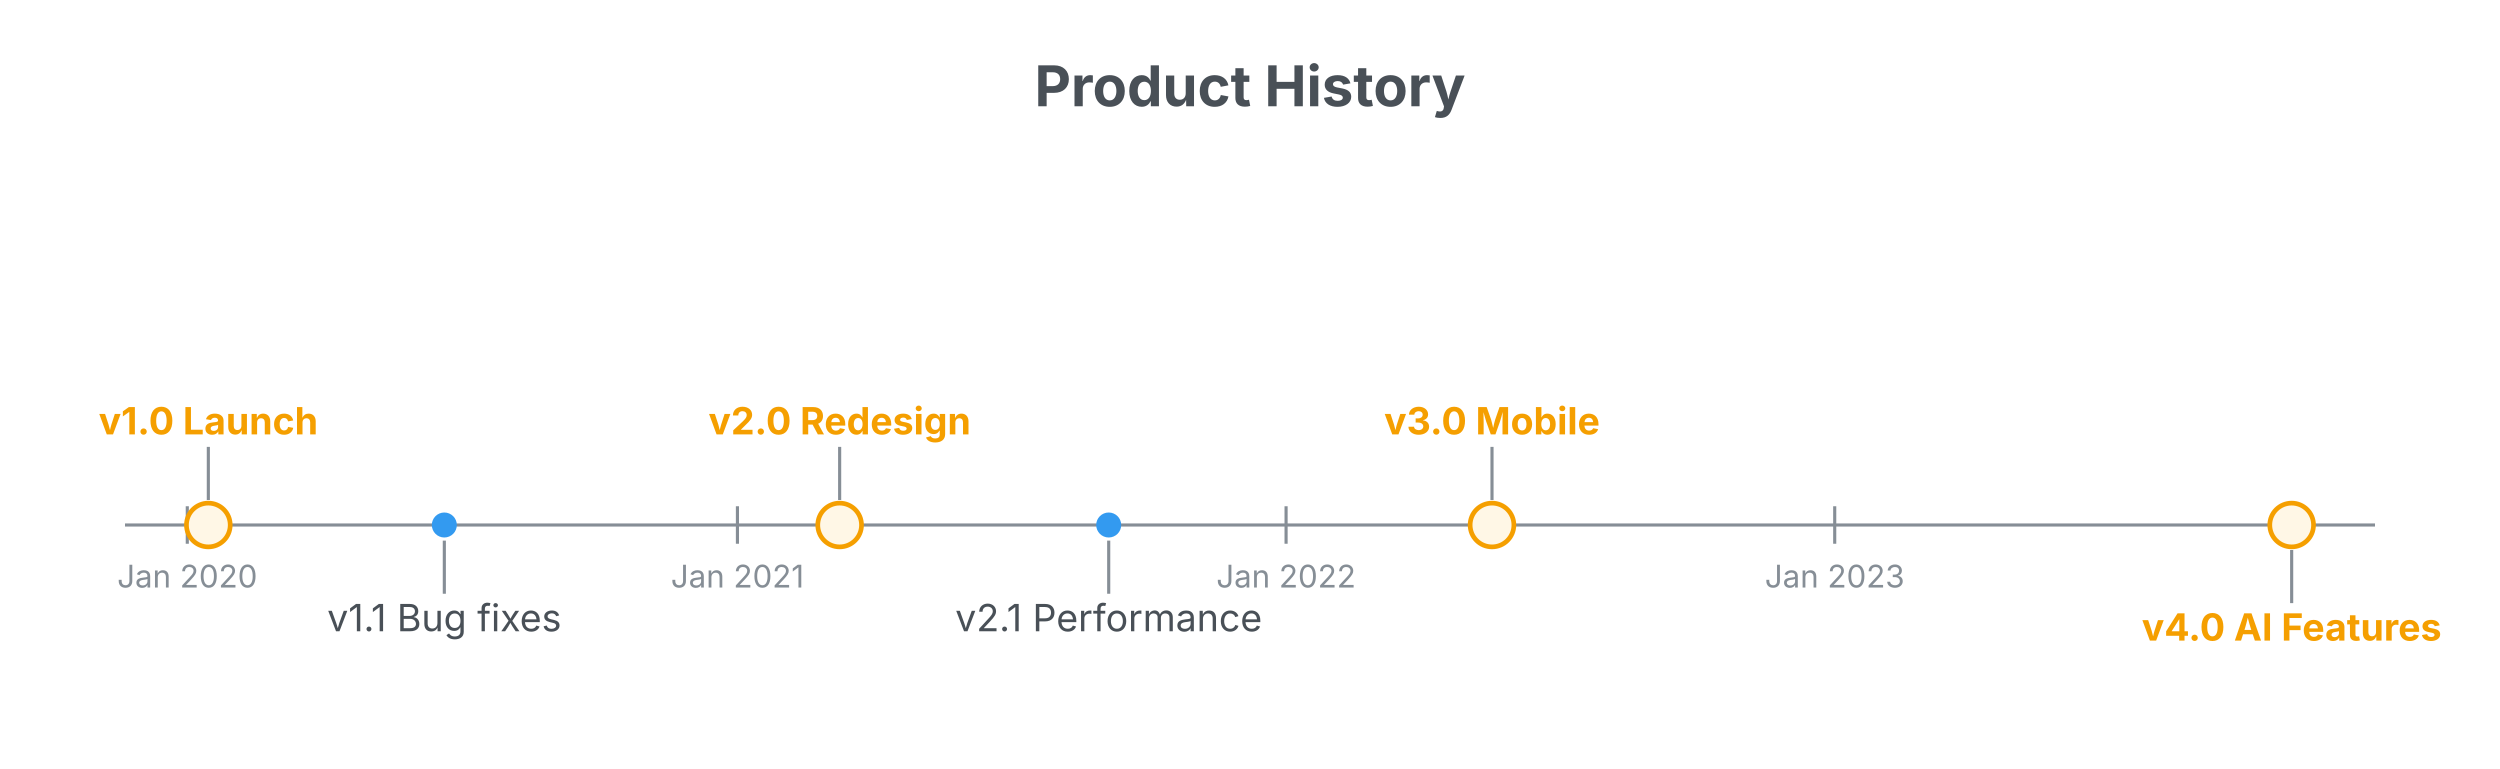
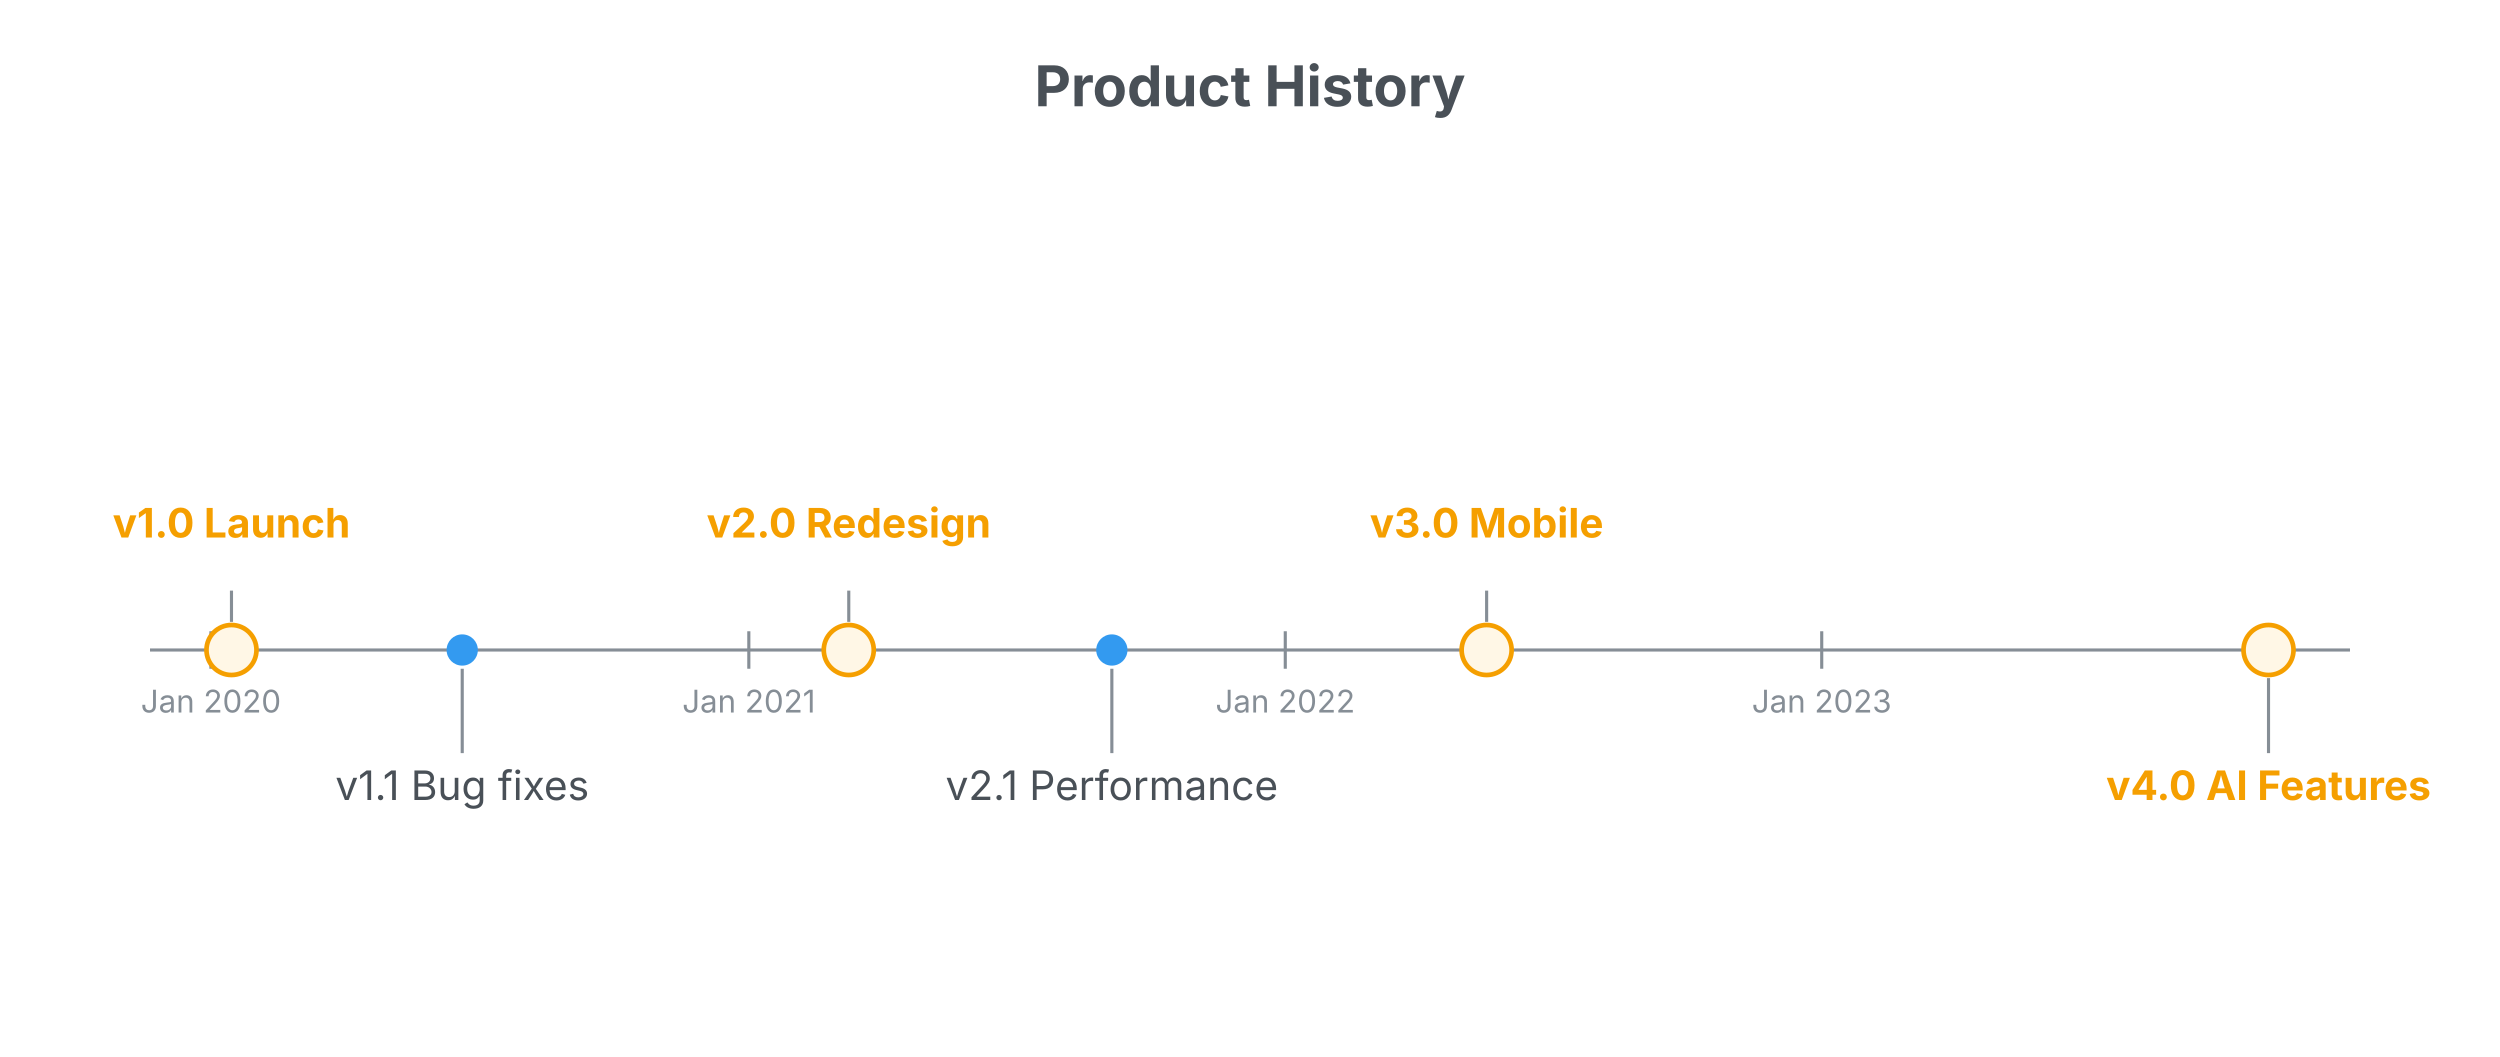
- <svg xmlns="http://www.w3.org/2000/svg" width="800" height="246" viewBox="0 0 800 246">
+ <svg xmlns="http://www.w3.org/2000/svg" width="800" height="338" viewBox="0 0 800 338">
  <text x="400" y="34" text-anchor="middle" font-family="Inter, system-ui, -apple-system, sans-serif" font-size="18" font-weight="700" fill="#495057">Product History</text>
  <g class="timeline-diagram" transform="translate(0,48)">
    <defs />
-     <line x1="40" y1="120" x2="760" y2="120" stroke="#868e96" stroke-width="1" />
-     <line x1="59.933" y1="114" x2="59.933" y2="126" stroke="#868e96" stroke-width="1" />
-     <text x="59.933" y="140" text-anchor="middle" font-family="Inter, system-ui, -apple-system, sans-serif" font-size="10" fill="#868e96">Jan 2020</text>
-     <line x1="235.979" y1="114" x2="235.979" y2="126" stroke="#868e96" stroke-width="1" />
-     <text x="235.979" y="140" text-anchor="middle" font-family="Inter, system-ui, -apple-system, sans-serif" font-size="10" fill="#868e96">Jan 2021</text>
-     <line x1="411.544" y1="114" x2="411.544" y2="126" stroke="#868e96" stroke-width="1" />
-     <text x="411.544" y="140" text-anchor="middle" font-family="Inter, system-ui, -apple-system, sans-serif" font-size="10" fill="#868e96">Jan 2022</text>
-     <line x1="587.109" y1="114" x2="587.109" y2="126" stroke="#868e96" stroke-width="1" />
-     <text x="587.109" y="140" text-anchor="middle" font-family="Inter, system-ui, -apple-system, sans-serif" font-size="10" fill="#868e96">Jan 2023</text>
-     <line x1="66.667" y1="112" x2="66.667" y2="95" stroke="#868e96" stroke-width="1" />
-     <circle cx="66.667" cy="120" r="7" fill="#fff7e6" stroke="#f59f00" stroke-width="1.5" />
-     <text x="66.667" y="91" text-anchor="middle" font-family="Inter, system-ui, -apple-system, sans-serif" font-size="12" font-weight="700" fill="#f59f00">v1.0 Launch</text>
-     <line x1="142.184" y1="125" x2="142.184" y2="142" stroke="#868e96" stroke-width="1" />
-     <circle cx="142.184" cy="120" r="4" fill="#339af0" stroke="none" stroke-width="1.5" />
-     <text x="142.184" y="154" text-anchor="middle" font-family="Inter, system-ui, -apple-system, sans-serif" font-size="12" font-weight="400" fill="#495057">v1.1 Bug fixes</text>
-     <line x1="268.687" y1="112" x2="268.687" y2="95" stroke="#868e96" stroke-width="1" />
-     <circle cx="268.687" cy="120" r="7" fill="#fff7e6" stroke="#f59f00" stroke-width="1.5" />
-     <text x="268.687" y="91" text-anchor="middle" font-family="Inter, system-ui, -apple-system, sans-serif" font-size="12" font-weight="700" fill="#f59f00">v2.0 Redesign</text>
-     <line x1="354.786" y1="125" x2="354.786" y2="142" stroke="#868e96" stroke-width="1" />
-     <circle cx="354.786" cy="120" r="4" fill="#339af0" stroke="none" stroke-width="1.5" />
-     <text x="354.786" y="154" text-anchor="middle" font-family="Inter, system-ui, -apple-system, sans-serif" font-size="12" font-weight="400" fill="#495057">v2.1 Performance</text>
-     <line x1="477.441" y1="112" x2="477.441" y2="95" stroke="#868e96" stroke-width="1" />
-     <circle cx="477.441" cy="120" r="7" fill="#fff7e6" stroke="#f59f00" stroke-width="1.5" />
-     <text x="477.441" y="91" text-anchor="middle" font-family="Inter, system-ui, -apple-system, sans-serif" font-size="12" font-weight="700" fill="#f59f00">v3.0 Mobile</text>
-     <line x1="733.333" y1="128" x2="733.333" y2="145" stroke="#868e96" stroke-width="1" />
-     <circle cx="733.333" cy="120" r="7" fill="#fff7e6" stroke="#f59f00" stroke-width="1.5" />
-     <text x="733.333" y="157" text-anchor="middle" font-family="Inter, system-ui, -apple-system, sans-serif" font-size="12" font-weight="700" fill="#f59f00">v4.0 AI Features</text>
+     <line x1="48" y1="160" x2="752" y2="160" stroke="#868e96" stroke-width="1" />
+     <line x1="67.49" y1="154" x2="67.49" y2="166" stroke="#868e96" stroke-width="1" />
+     <text x="67.49" y="180" text-anchor="middle" font-family="Inter, system-ui, -apple-system, sans-serif" font-size="10" fill="#868e96">Jan 2020</text>
+     <line x1="239.624" y1="154" x2="239.624" y2="166" stroke="#868e96" stroke-width="1" />
+     <text x="239.624" y="180" text-anchor="middle" font-family="Inter, system-ui, -apple-system, sans-serif" font-size="10" fill="#868e96">Jan 2021</text>
+     <line x1="411.287" y1="154" x2="411.287" y2="166" stroke="#868e96" stroke-width="1" />
+     <text x="411.287" y="180" text-anchor="middle" font-family="Inter, system-ui, -apple-system, sans-serif" font-size="10" fill="#868e96">Jan 2022</text>
+     <line x1="582.951" y1="154" x2="582.951" y2="166" stroke="#868e96" stroke-width="1" />
+     <text x="582.951" y="180" text-anchor="middle" font-family="Inter, system-ui, -apple-system, sans-serif" font-size="10" fill="#868e96">Jan 2023</text>
+     <line x1="74.074" y1="151" x2="74.074" y2="141" stroke="#868e96" stroke-width="1" />
+     <circle cx="74.074" cy="160" r="8" fill="#fff7e6" stroke="#f59f00" stroke-width="1.5" />
+     <text x="74.074" y="124" text-anchor="middle" font-family="Inter, system-ui, -apple-system, sans-serif" font-size="13" font-weight="700" fill="#f59f00">v1.0 Launch</text>
+     <line x1="147.913" y1="166" x2="147.913" y2="193" stroke="#868e96" stroke-width="1" />
+     <circle cx="147.913" cy="160" r="5" fill="#339af0" stroke="none" stroke-width="1.5" />
+     <text x="147.913" y="208" text-anchor="middle" font-family="Inter, system-ui, -apple-system, sans-serif" font-size="13" font-weight="400" fill="#495057">v1.1 Bug fixes</text>
+     <line x1="271.605" y1="151" x2="271.605" y2="141" stroke="#868e96" stroke-width="1" />
+     <circle cx="271.605" cy="160" r="8" fill="#fff7e6" stroke="#f59f00" stroke-width="1.5" />
+     <text x="271.605" y="124" text-anchor="middle" font-family="Inter, system-ui, -apple-system, sans-serif" font-size="13" font-weight="700" fill="#f59f00">v2.0 Redesign</text>
+     <line x1="355.791" y1="166" x2="355.791" y2="193" stroke="#868e96" stroke-width="1" />
+     <circle cx="355.791" cy="160" r="5" fill="#339af0" stroke="none" stroke-width="1.5" />
+     <text x="355.791" y="208" text-anchor="middle" font-family="Inter, system-ui, -apple-system, sans-serif" font-size="13" font-weight="400" fill="#495057">v2.1 Performance</text>
+     <line x1="475.72" y1="151" x2="475.72" y2="141" stroke="#868e96" stroke-width="1" />
+     <circle cx="475.72" cy="160" r="8" fill="#fff7e6" stroke="#f59f00" stroke-width="1.5" />
+     <text x="475.72" y="124" text-anchor="middle" font-family="Inter, system-ui, -apple-system, sans-serif" font-size="13" font-weight="700" fill="#f59f00">v3.0 Mobile</text>
+     <line x1="725.926" y1="169" x2="725.926" y2="193" stroke="#868e96" stroke-width="1" />
+     <circle cx="725.926" cy="160" r="8" fill="#fff7e6" stroke="#f59f00" stroke-width="1.5" />
+     <text x="725.926" y="208" text-anchor="middle" font-family="Inter, system-ui, -apple-system, sans-serif" font-size="13" font-weight="700" fill="#f59f00">v4.0 AI Features</text>
  </g>
</svg>
